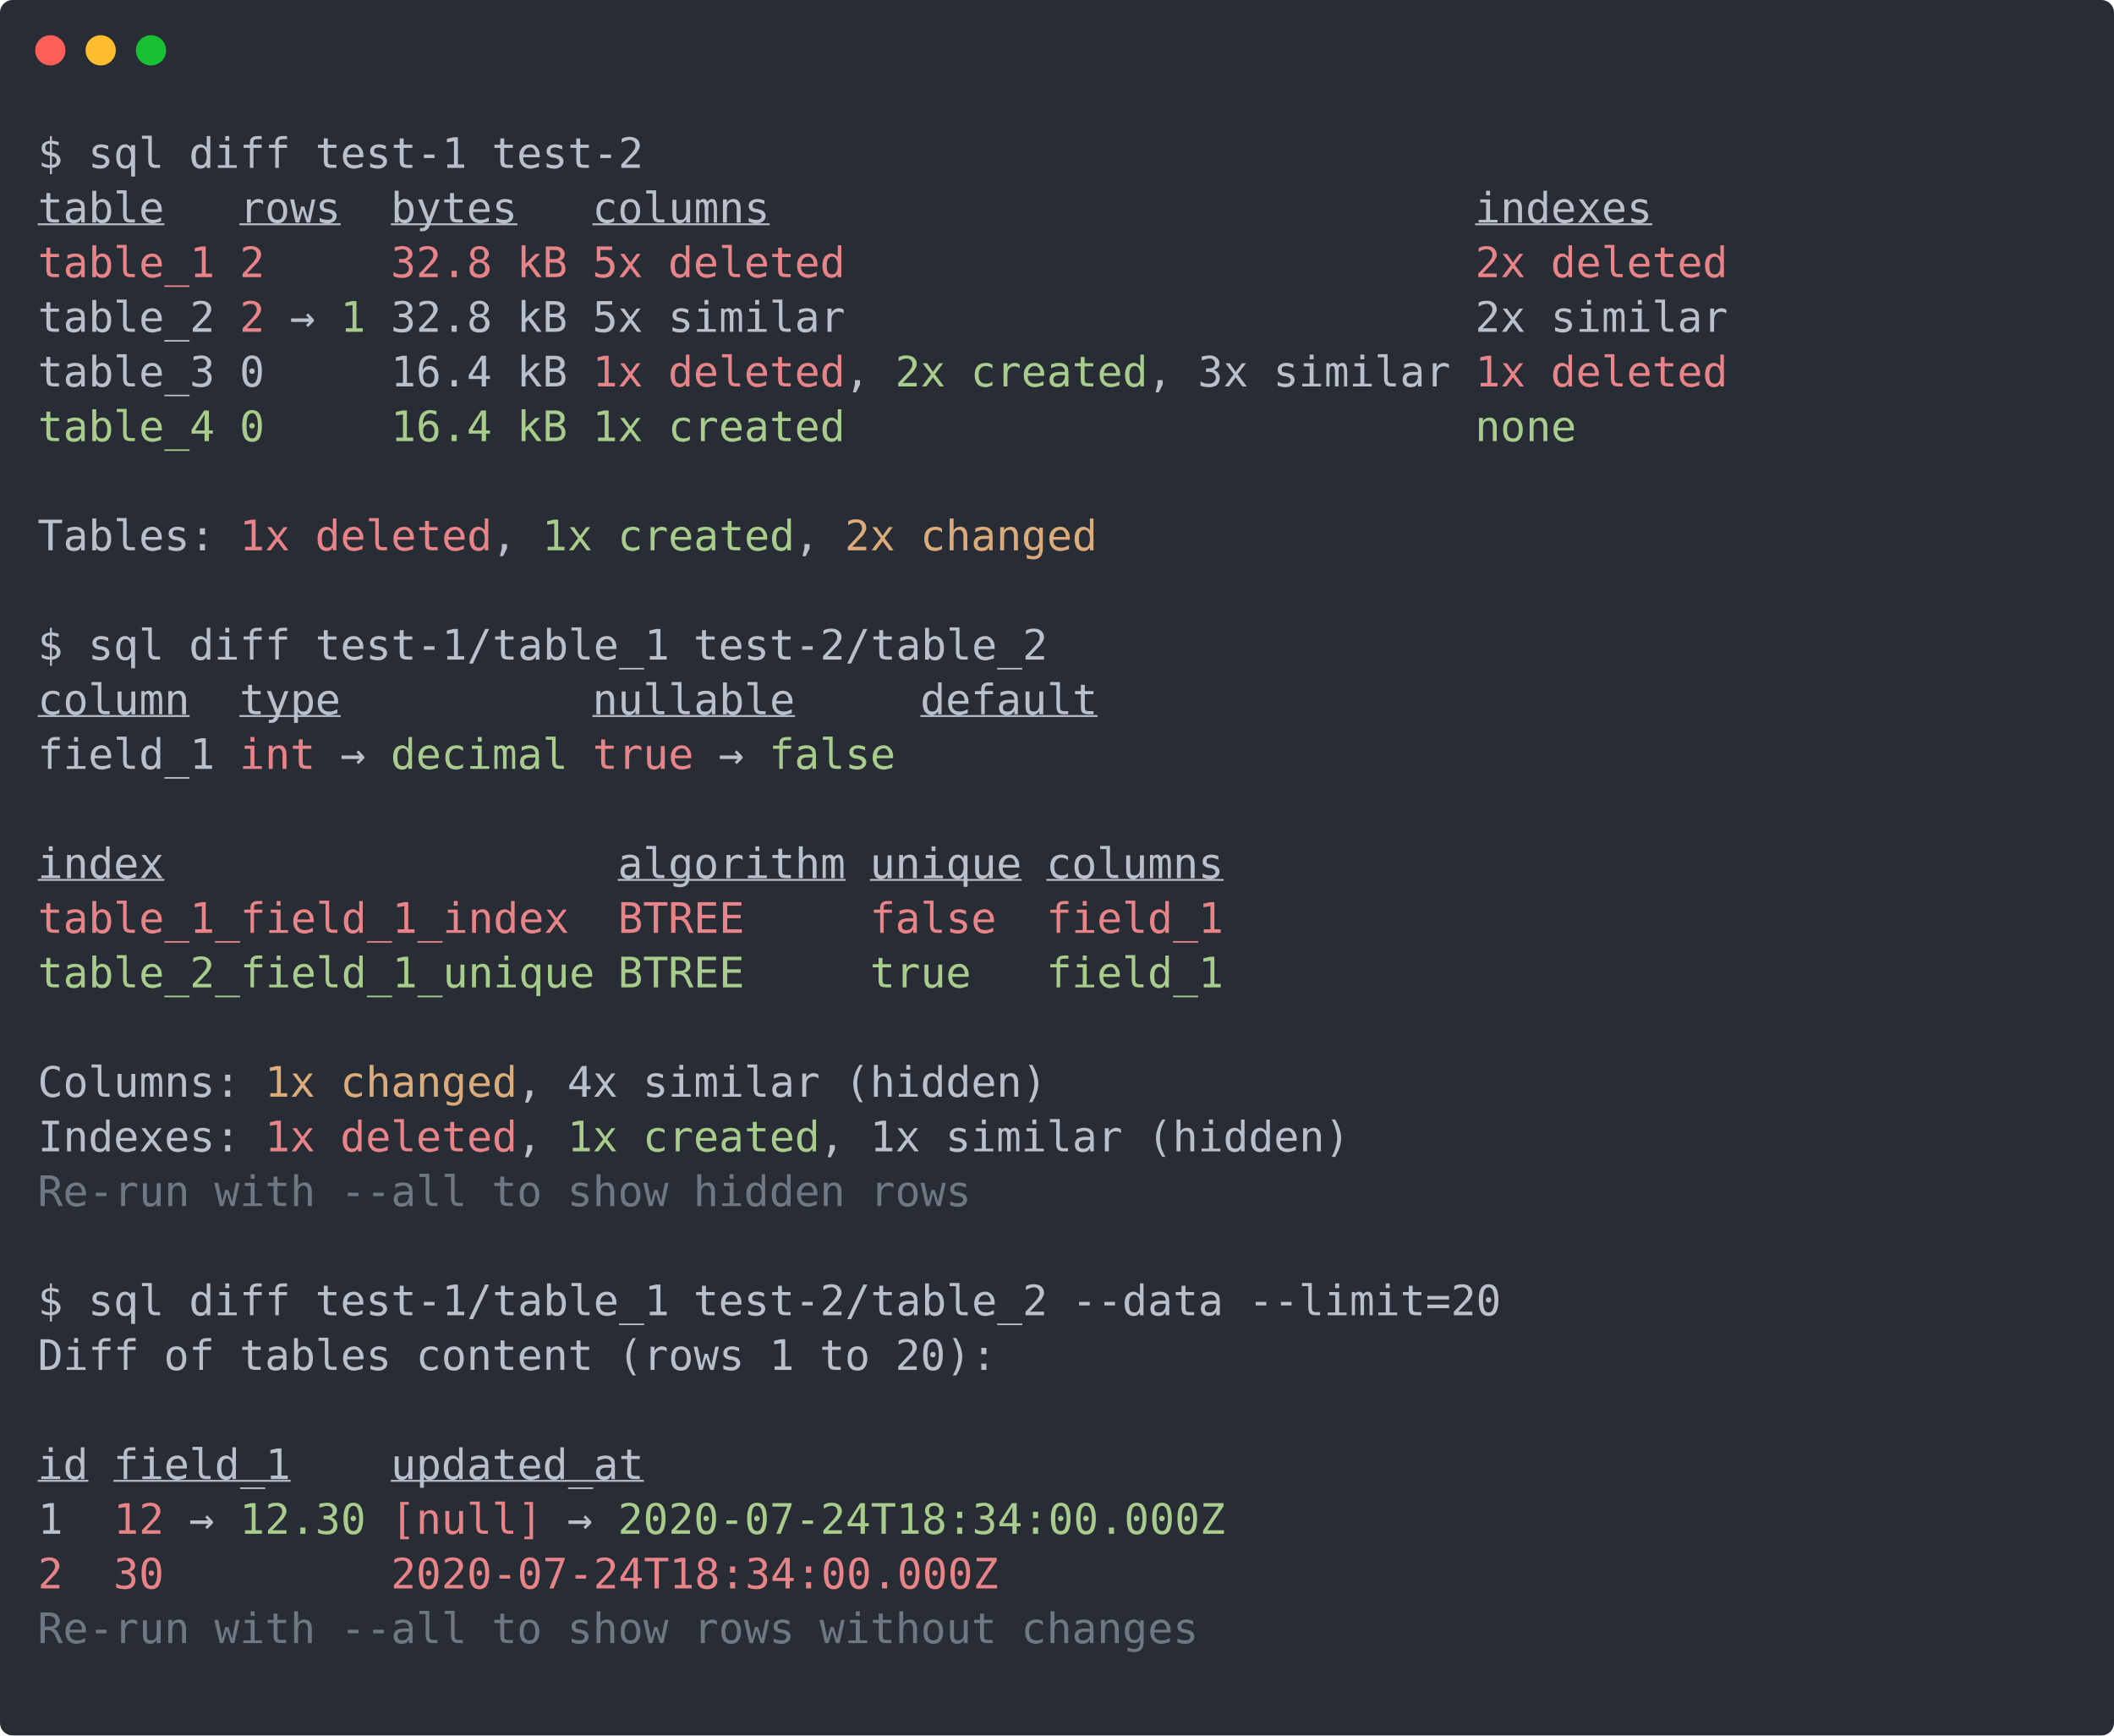
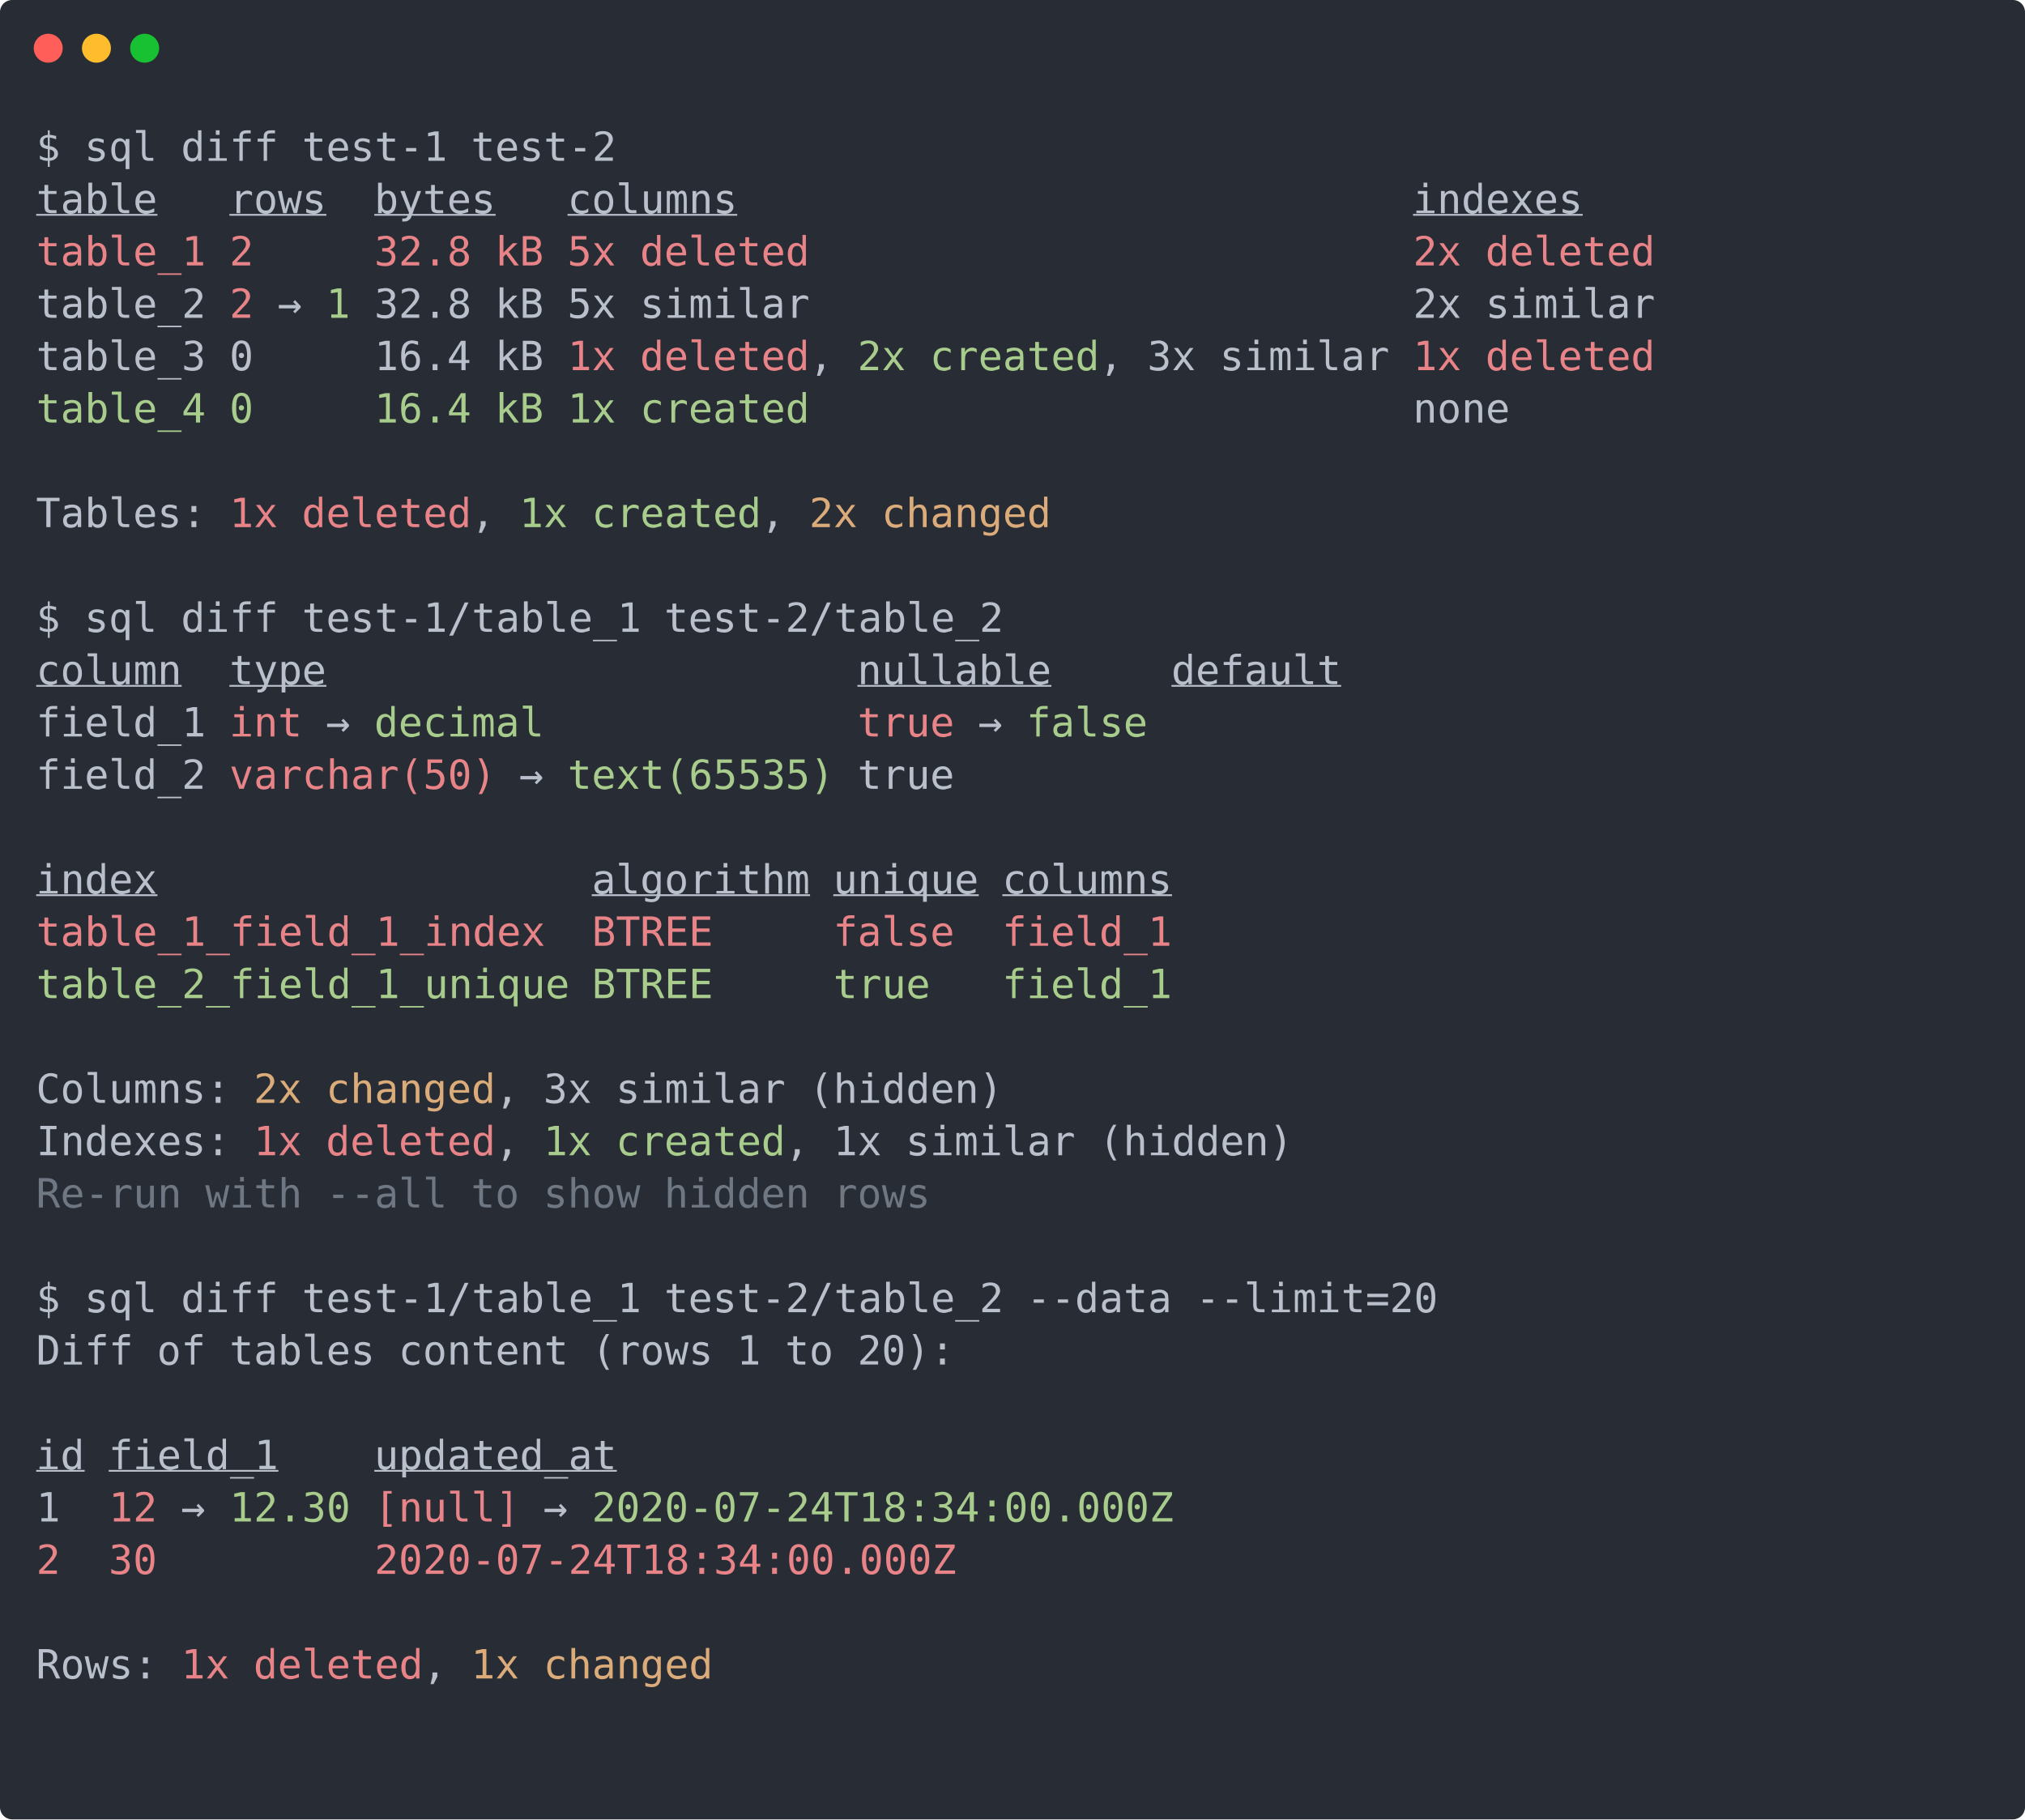
- <svg xmlns="http://www.w3.org/2000/svg" xmlns:xlink="http://www.w3.org/1999/xlink" width="840" height="689.59">
-   <rect width="840" height="689.59" rx="5" ry="5" class="a" />
+ <svg xmlns="http://www.w3.org/2000/svg" xmlns:xlink="http://www.w3.org/1999/xlink" width="840" height="754.72">
+   <rect width="840" height="754.72" rx="5" ry="5" class="a" />
  <svg y="0%" x="0%">
    <circle cx="20" cy="20" r="6" fill="#ff5f58" />
    <circle cx="40" cy="20" r="6" fill="#ffbd2e" />
    <circle cx="60" cy="20" r="6" fill="#18c132" />
  </svg>
-   <svg height="629.59" viewBox="0 0 80 62.959" width="800" x="15" y="50">
+   <svg height="694.72" viewBox="0 0 80 69.472" width="800" x="15" y="50">
    <style>.a{fill:#282d35}.g,.h{fill:#b9c0cb;white-space:pre}.h{text-decoration:underline}.i,.j,.k,.l{fill:#e88388;white-space:pre}.j,.k,.l{fill:#a8cc8c}.k,.l{fill:#dbab79}.l{fill:#6f7783}</style>
    <g font-family="Monaco,Consolas,Menlo,'Bitstream Vera Sans Mono','Powerline Symbols',monospace" font-size="1.67">
      <defs>
        <symbol id="a">
-           <path fill="transparent" d="M0 0h80v30H0z" />
+           <path fill="transparent" d="M0 0h80v33H0z" />
        </symbol>
      </defs>
-       <path class="a" d="M0 0h80v62.959H0z" />
+       <path class="a" d="M0 0h80v69.472H0z" />
      <svg width="80">
        <svg>
          <use xlink:href="#a" />
          <text y="1.67" class="g">$</text>
          <text x="2.004" y="1.67" class="g">sql</text>
          <text x="6.012" y="1.67" class="g">diff</text>
          <text x="11.022" y="1.67" class="g">test-1</text>
          <text x="18.036" y="1.67" class="g">test-2</text>
          <text y="3.841" class="h">table</text>
          <text x="8.016" y="3.841" class="h">rows</text>
          <text x="14.028" y="3.841" class="h">bytes</text>
          <text x="22.044" y="3.841" class="h">columns</text>
          <text x="57.114" y="3.841" class="h">indexes</text>
          <text y="6.012" class="i">table_1</text>
          <text x="8.016" y="6.012" class="i">2</text>
          <text x="14.028" y="6.012" class="i">32.8</text>
          <text x="19.038" y="6.012" class="i">kB</text>
          <text x="22.044" y="6.012" class="i">5x</text>
          <text x="25.05" y="6.012" class="i">deleted</text>
          <text x="57.114" y="6.012" class="i">2x</text>
          <text x="60.12" y="6.012" class="i">deleted</text>
          <text y="8.183" class="g">table_2</text>
          <text x="8.016" y="8.183" class="i">2</text>
          <text x="10.02" y="8.183" class="g">→</text>
          <text x="12.024" y="8.183" class="j">1</text>
          <text x="14.028" y="8.183" class="g">32.8</text>
          <text x="19.038" y="8.183" class="g">kB</text>
          <text x="22.044" y="8.183" class="g">5x</text>
          <text x="25.05" y="8.183" class="g">similar</text>
          <text x="57.114" y="8.183" class="g">2x</text>
          <text x="60.12" y="8.183" class="g">similar</text>
          <text y="10.354" class="g">table_3</text>
          <text x="8.016" y="10.354" class="g">0</text>
          <text x="14.028" y="10.354" class="g">16.4</text>
          <text x="19.038" y="10.354" class="g">kB</text>
          <text x="22.044" y="10.354" class="i">1x</text>
          <text x="25.05" y="10.354" class="i">deleted</text>
          <text x="32.064" y="10.354" class="g">,</text>
          <text x="34.068" y="10.354" class="j">2x</text>
          <text x="37.074" y="10.354" class="j">created</text>
          <text x="44.088" y="10.354" class="g">,</text>
          <text x="46.092" y="10.354" class="g">3x</text>
          <text x="49.098" y="10.354" class="g">similar</text>
          <text x="57.114" y="10.354" class="i">1x</text>
          <text x="60.12" y="10.354" class="i">deleted</text>
          <text y="12.525" class="j">table_4</text>
          <text x="8.016" y="12.525" class="j">0</text>
          <text x="14.028" y="12.525" class="j">16.4</text>
          <text x="19.038" y="12.525" class="j">kB</text>
          <text x="22.044" y="12.525" class="j">1x</text>
          <text x="25.05" y="12.525" class="j">created</text>
-           <text x="57.114" y="12.525" class="j">none</text>
+           <text x="57.114" y="12.525" class="g">none</text>
          <text y="16.867" class="g">Tables:</text>
          <text x="8.016" y="16.867" class="i">1x</text>
          <text x="11.022" y="16.867" class="i">deleted</text>
          <text x="18.036" y="16.867" class="g">,</text>
          <text x="20.04" y="16.867" class="j">1x</text>
          <text x="23.046" y="16.867" class="j">created</text>
          <text x="30.06" y="16.867" class="g">,</text>
          <text x="32.064" y="16.867" class="k">2x</text>
          <text x="35.07" y="16.867" class="k">changed</text>
          <text y="21.209" class="g">$</text>
          <text x="2.004" y="21.209" class="g">sql</text>
          <text x="6.012" y="21.209" class="g">diff</text>
          <text x="11.022" y="21.209" class="g">test-1/table_1</text>
          <text x="26.052" y="21.209" class="g">test-2/table_2</text>
          <text y="23.38" class="h">column</text>
          <text x="8.016" y="23.38" class="h">type</text>
-           <text x="22.044" y="23.38" class="h">nullable</text>
-           <text x="35.07" y="23.38" class="h">default</text>
+           <text x="34.068" y="23.38" class="h">nullable</text>
+           <text x="47.094" y="23.38" class="h">default</text>
          <text y="25.551" class="g">field_1</text>
          <text x="8.016" y="25.551" class="i">int</text>
          <text x="12.024" y="25.551" class="g">→</text>
          <text x="14.028" y="25.551" class="j">decimal</text>
-           <text x="22.044" y="25.551" class="i">true</text>
-           <text x="27.054" y="25.551" class="g">→</text>
-           <text x="29.058" y="25.551" class="j">false</text>
-           <text y="29.893" class="h">index</text>
-           <text x="23.046" y="29.893" class="h">algorithm</text>
-           <text x="33.066" y="29.893" class="h">unique</text>
-           <text x="40.08" y="29.893" class="h">columns</text>
-           <text y="32.064" class="i">table_1_field_1_index</text>
-           <text x="23.046" y="32.064" class="i">BTREE</text>
-           <text x="33.066" y="32.064" class="i">false</text>
-           <text x="40.08" y="32.064" class="i">field_1</text>
-           <text y="34.235" class="j">table_2_field_1_unique</text>
-           <text x="23.046" y="34.235" class="j">BTREE</text>
-           <text x="33.066" y="34.235" class="j">true</text>
-           <text x="40.08" y="34.235" class="j">field_1</text>
-           <text y="38.577" class="g">Columns:</text>
-           <text x="9.018" y="38.577" class="k">1x</text>
-           <text x="12.024" y="38.577" class="k">changed</text>
-           <text x="19.038" y="38.577" class="g">,</text>
-           <text x="21.042" y="38.577" class="g">4x</text>
-           <text x="24.048" y="38.577" class="g">similar</text>
-           <text x="32.064" y="38.577" class="g">(hidden)</text>
-           <text y="40.748" class="g">Indexes:</text>
-           <text x="9.018" y="40.748" class="i">1x</text>
-           <text x="12.024" y="40.748" class="i">deleted</text>
+           <text x="34.068" y="25.551" class="i">true</text>
+           <text x="39.078" y="25.551" class="g">→</text>
+           <text x="41.082" y="25.551" class="j">false</text>
+           <text y="27.722" class="g">field_2</text>
+           <text x="8.016" y="27.722" class="i">varchar(50)</text>
+           <text x="20.04" y="27.722" class="g">→</text>
+           <text x="22.044" y="27.722" class="j">text(65535)</text>
+           <text x="34.068" y="27.722" class="g">true</text>
+           <text y="32.064" class="h">index</text>
+           <text x="23.046" y="32.064" class="h">algorithm</text>
+           <text x="33.066" y="32.064" class="h">unique</text>
+           <text x="40.08" y="32.064" class="h">columns</text>
+           <text y="34.235" class="i">table_1_field_1_index</text>
+           <text x="23.046" y="34.235" class="i">BTREE</text>
+           <text x="33.066" y="34.235" class="i">false</text>
+           <text x="40.08" y="34.235" class="i">field_1</text>
+           <text y="36.406" class="j">table_2_field_1_unique</text>
+           <text x="23.046" y="36.406" class="j">BTREE</text>
+           <text x="33.066" y="36.406" class="j">true</text>
+           <text x="40.08" y="36.406" class="j">field_1</text>
+           <text y="40.748" class="g">Columns:</text>
+           <text x="9.018" y="40.748" class="k">2x</text>
+           <text x="12.024" y="40.748" class="k">changed</text>
          <text x="19.038" y="40.748" class="g">,</text>
-           <text x="21.042" y="40.748" class="j">1x</text>
-           <text x="24.048" y="40.748" class="j">created</text>
-           <text x="31.062" y="40.748" class="g">,</text>
-           <text x="33.066" y="40.748" class="g">1x</text>
-           <text x="36.072" y="40.748" class="g">similar</text>
-           <text x="44.088" y="40.748" class="g">(hidden)</text>
-           <text y="42.919" class="l">Re-run</text>
-           <text x="7.014" y="42.919" class="l">with</text>
-           <text x="12.024" y="42.919" class="l">--all</text>
-           <text x="18.036" y="42.919" class="l">to</text>
-           <text x="21.042" y="42.919" class="l">show</text>
-           <text x="26.052" y="42.919" class="l">hidden</text>
-           <text x="33.066" y="42.919" class="l">rows</text>
-           <text y="47.261" class="g">$</text>
-           <text x="2.004" y="47.261" class="g">sql</text>
-           <text x="6.012" y="47.261" class="g">diff</text>
-           <text x="11.022" y="47.261" class="g">test-1/table_1</text>
-           <text x="26.052" y="47.261" class="g">test-2/table_2</text>
-           <text x="41.082" y="47.261" class="g">--data</text>
-           <text x="48.096" y="47.261" class="g">--limit=20</text>
-           <text y="49.432" class="g">Diff</text>
-           <text x="5.01" y="49.432" class="g">of</text>
-           <text x="8.016" y="49.432" class="g">tables</text>
-           <text x="15.03" y="49.432" class="g">content</text>
-           <text x="23.046" y="49.432" class="g">(rows</text>
-           <text x="29.058" y="49.432" class="g">1</text>
-           <text x="31.062" y="49.432" class="g">to</text>
-           <text x="34.068" y="49.432" class="g">20):</text>
-           <text y="53.774" class="h">id</text>
-           <text x="3.006" y="53.774" class="h">field_1</text>
-           <text x="14.028" y="53.774" class="h">updated_at</text>
-           <text y="55.945" class="g">1</text>
-           <text x="3.006" y="55.945" class="i">12</text>
-           <text x="6.012" y="55.945" class="g">→</text>
-           <text x="8.016" y="55.945" class="j">12.30</text>
-           <text x="14.028" y="55.945" class="i">[null]</text>
-           <text x="21.042" y="55.945" class="g">→</text>
-           <text x="23.046" y="55.945" class="j">2020-07-24T18:34:00.000Z</text>
-           <text y="58.116" class="i">2</text>
-           <text x="3.006" y="58.116" class="i">30</text>
-           <text x="14.028" y="58.116" class="i">2020-07-24T18:34:00.000Z</text>
-           <text y="60.287" class="l">Re-run</text>
-           <text x="7.014" y="60.287" class="l">with</text>
-           <text x="12.024" y="60.287" class="l">--all</text>
-           <text x="18.036" y="60.287" class="l">to</text>
-           <text x="21.042" y="60.287" class="l">show</text>
-           <text x="26.052" y="60.287" class="l">rows</text>
-           <text x="31.062" y="60.287" class="l">without</text>
-           <text x="39.078" y="60.287" class="l">changes</text>
+           <text x="21.042" y="40.748" class="g">3x</text>
+           <text x="24.048" y="40.748" class="g">similar</text>
+           <text x="32.064" y="40.748" class="g">(hidden)</text>
+           <text y="42.919" class="g">Indexes:</text>
+           <text x="9.018" y="42.919" class="i">1x</text>
+           <text x="12.024" y="42.919" class="i">deleted</text>
+           <text x="19.038" y="42.919" class="g">,</text>
+           <text x="21.042" y="42.919" class="j">1x</text>
+           <text x="24.048" y="42.919" class="j">created</text>
+           <text x="31.062" y="42.919" class="g">,</text>
+           <text x="33.066" y="42.919" class="g">1x</text>
+           <text x="36.072" y="42.919" class="g">similar</text>
+           <text x="44.088" y="42.919" class="g">(hidden)</text>
+           <text y="45.09" class="l">Re-run</text>
+           <text x="7.014" y="45.09" class="l">with</text>
+           <text x="12.024" y="45.09" class="l">--all</text>
+           <text x="18.036" y="45.09" class="l">to</text>
+           <text x="21.042" y="45.09" class="l">show</text>
+           <text x="26.052" y="45.09" class="l">hidden</text>
+           <text x="33.066" y="45.09" class="l">rows</text>
+           <text y="49.432" class="g">$</text>
+           <text x="2.004" y="49.432" class="g">sql</text>
+           <text x="6.012" y="49.432" class="g">diff</text>
+           <text x="11.022" y="49.432" class="g">test-1/table_1</text>
+           <text x="26.052" y="49.432" class="g">test-2/table_2</text>
+           <text x="41.082" y="49.432" class="g">--data</text>
+           <text x="48.096" y="49.432" class="g">--limit=20</text>
+           <text y="51.603" class="g">Diff</text>
+           <text x="5.01" y="51.603" class="g">of</text>
+           <text x="8.016" y="51.603" class="g">tables</text>
+           <text x="15.03" y="51.603" class="g">content</text>
+           <text x="23.046" y="51.603" class="g">(rows</text>
+           <text x="29.058" y="51.603" class="g">1</text>
+           <text x="31.062" y="51.603" class="g">to</text>
+           <text x="34.068" y="51.603" class="g">20):</text>
+           <text y="55.945" class="h">id</text>
+           <text x="3.006" y="55.945" class="h">field_1</text>
+           <text x="14.028" y="55.945" class="h">updated_at</text>
+           <text y="58.116" class="g">1</text>
+           <text x="3.006" y="58.116" class="i">12</text>
+           <text x="6.012" y="58.116" class="g">→</text>
+           <text x="8.016" y="58.116" class="j">12.30</text>
+           <text x="14.028" y="58.116" class="i">[null]</text>
+           <text x="21.042" y="58.116" class="g">→</text>
+           <text x="23.046" y="58.116" class="j">2020-07-24T18:34:00.000Z</text>
+           <text y="60.287" class="i">2</text>
+           <text x="3.006" y="60.287" class="i">30</text>
+           <text x="14.028" y="60.287" class="i">2020-07-24T18:34:00.000Z</text>
+           <text y="64.629" class="g">Rows:</text>
+           <text x="6.012" y="64.629" class="i">1x</text>
+           <text x="9.018" y="64.629" class="i">deleted</text>
+           <text x="16.032" y="64.629" class="g">,</text>
+           <text x="18.036" y="64.629" class="k">1x</text>
+           <text x="21.042" y="64.629" class="k">changed</text>
        </svg>
      </svg>
    </g>
  </svg>
</svg>
